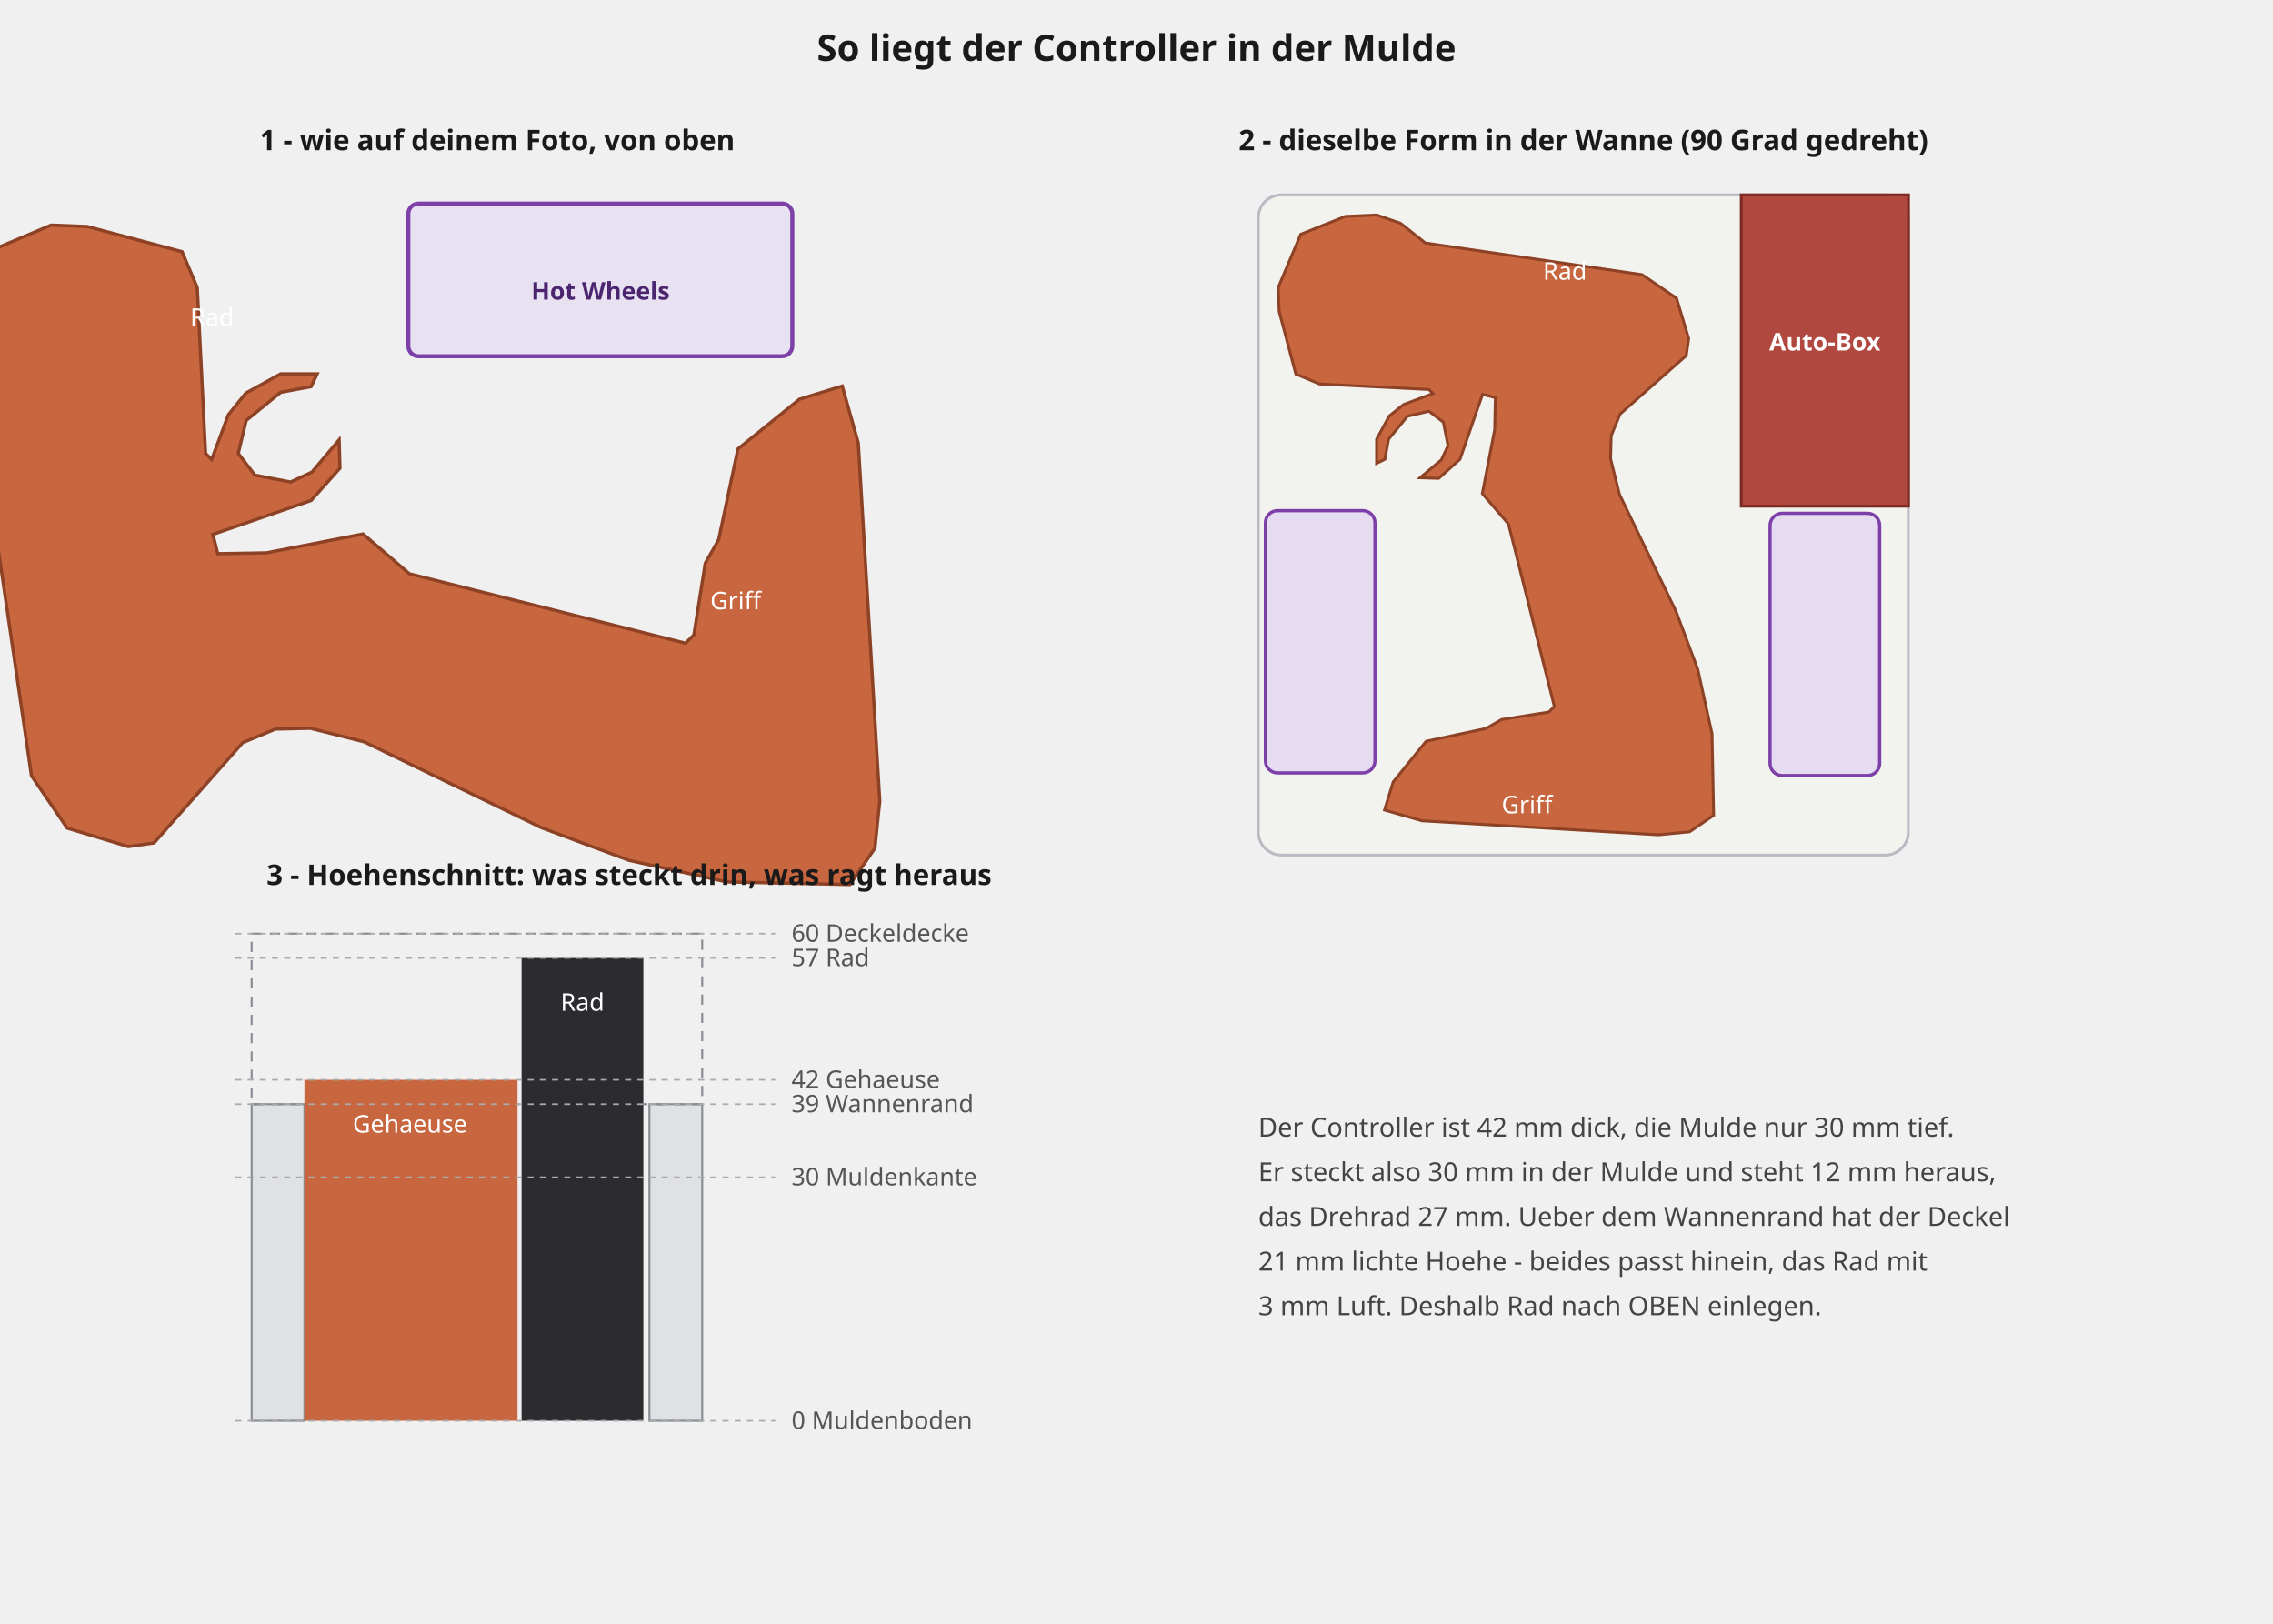
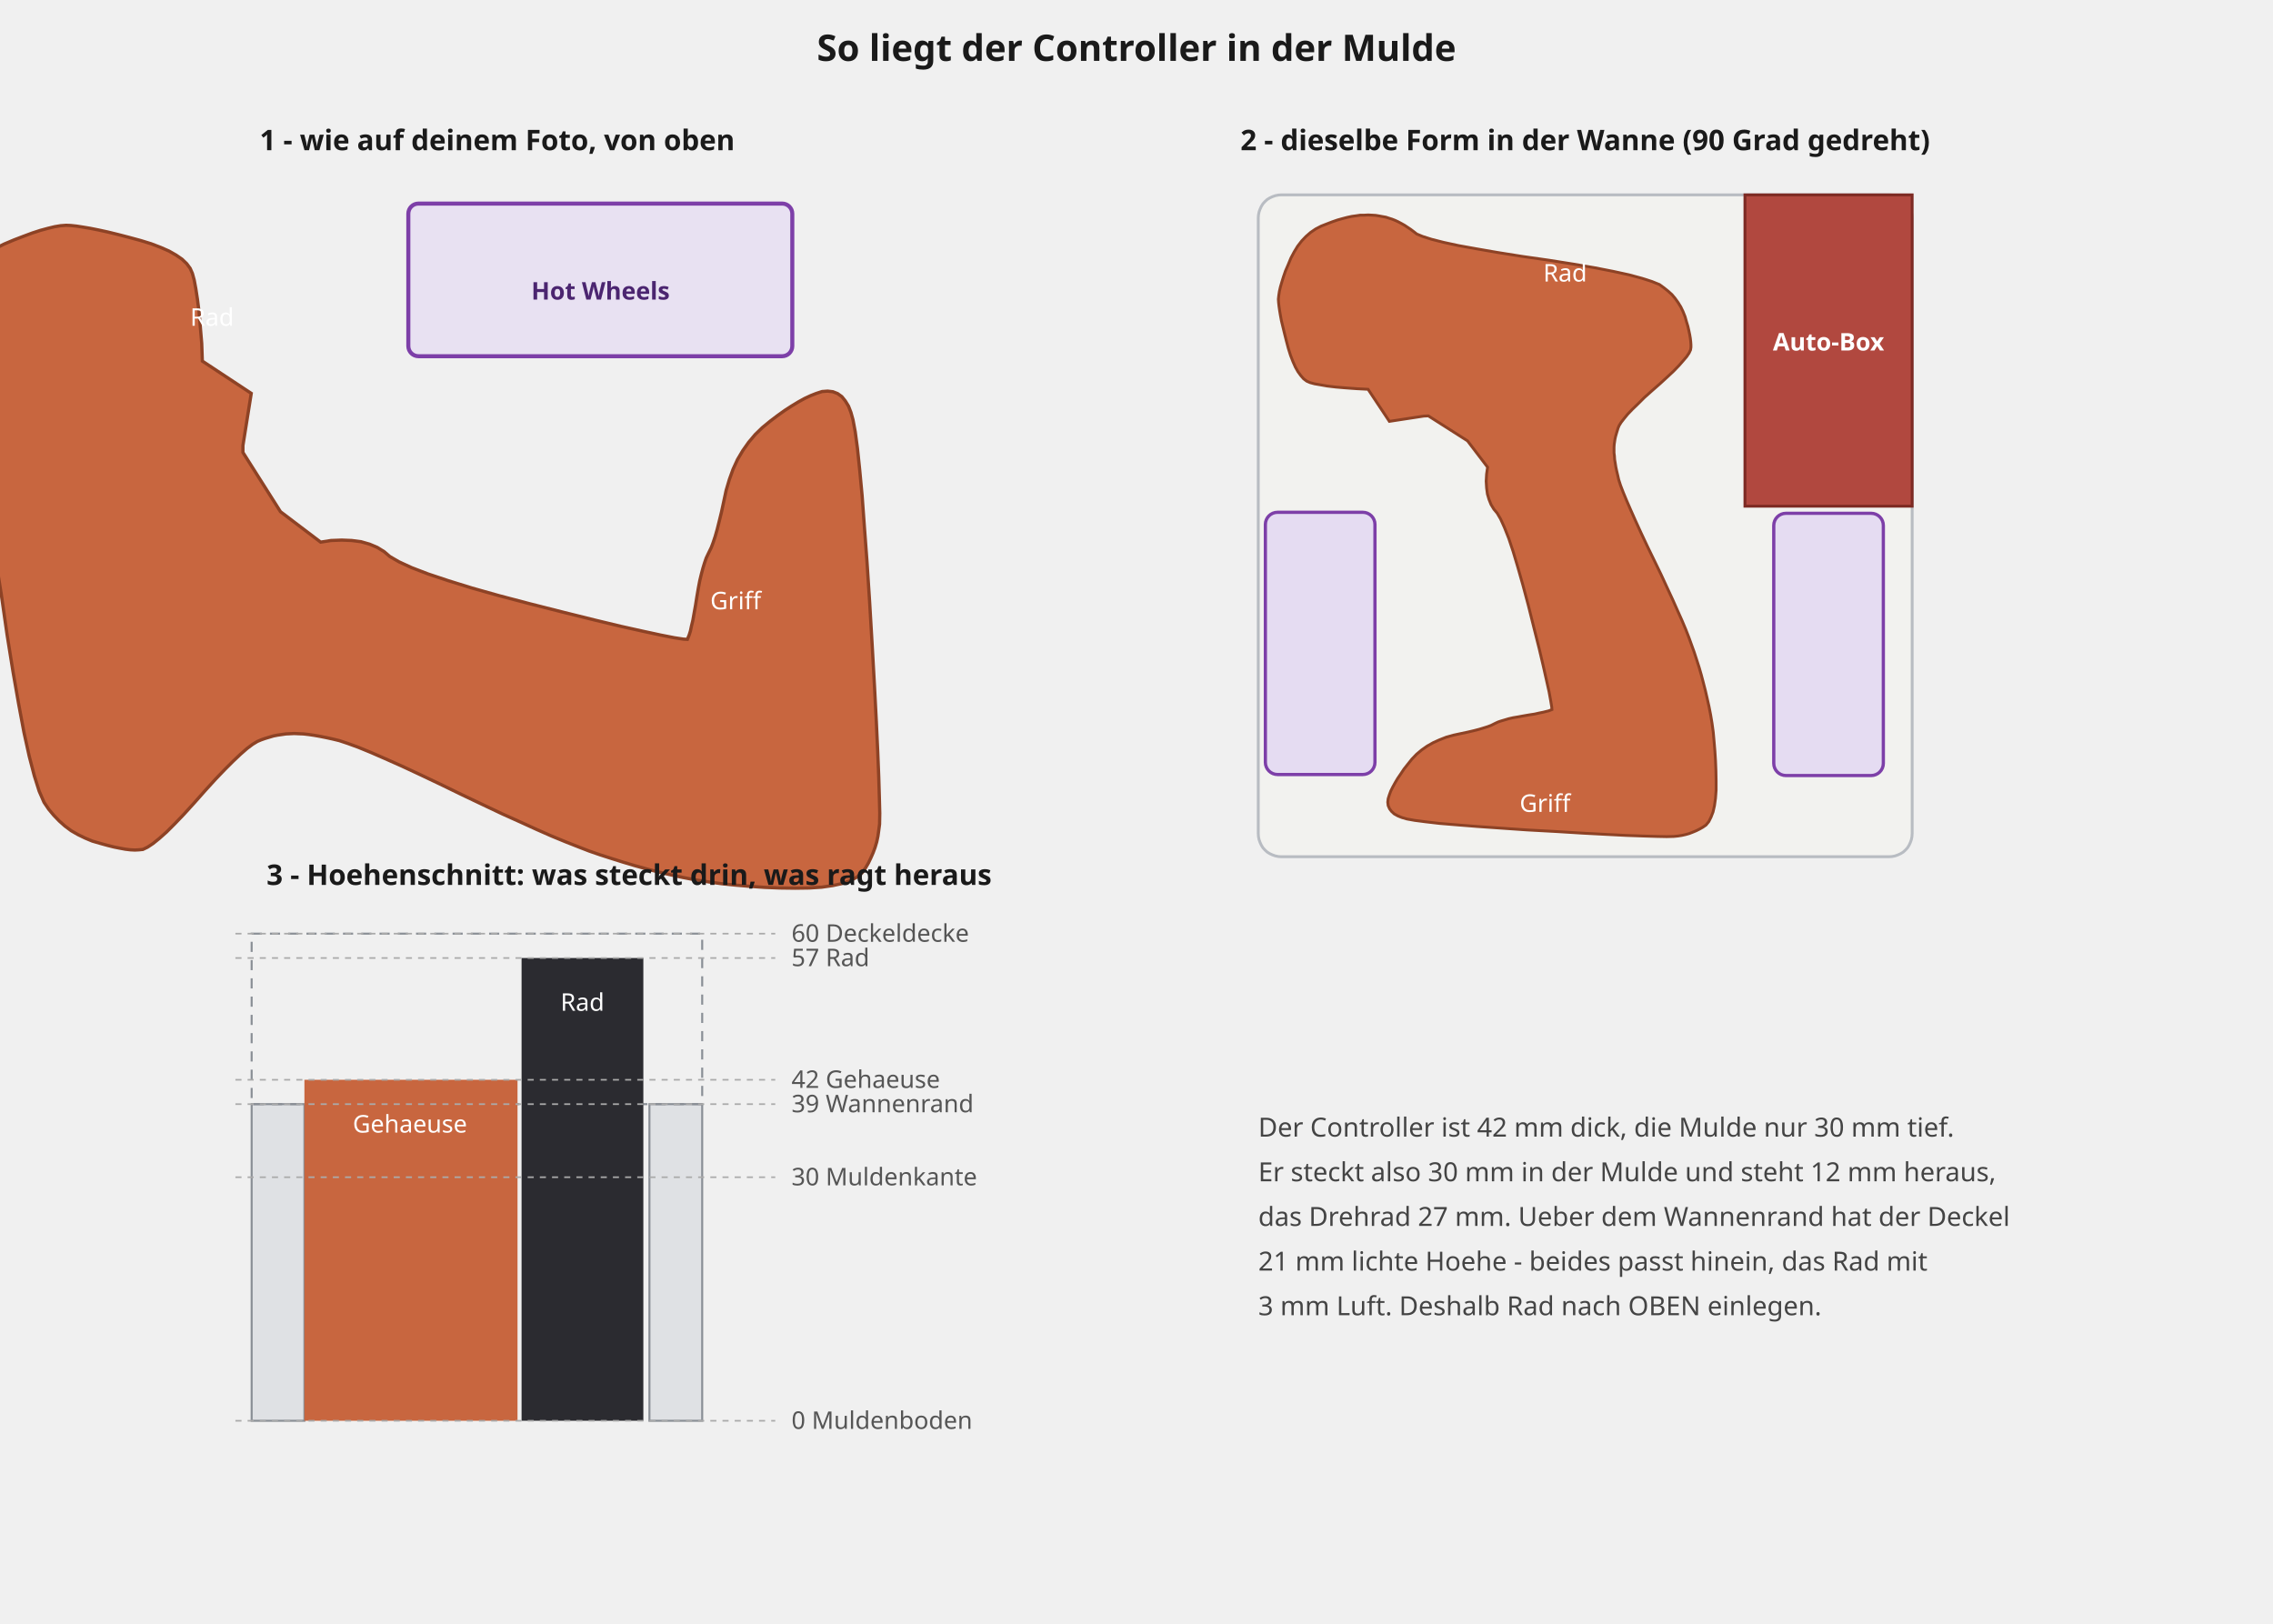
<svg xmlns="http://www.w3.org/2000/svg" width="1120" height="800" viewBox="0 0 1120 800">
  <rect width="100%%" height="100%%" fill="#fbfbfa" />
  <text x="560" y="30" font-family="sans-serif" font-size="18" font-weight="600" text-anchor="middle" fill="#1a1a1a">So liegt der Controller in der Mulde</text>
-   <polygon points="418.8,435.8 358.0,434.5 310.0,423.9 266.8,407.8 179.5,365.5 152.9,358.8 135.7,359.2 119.6,365.9 75.9,415.3 63.2,417.1 33.1,408.0 15.5,382.2 -8.2,220.6 -22.8,202.1 -29.0,184.2 -27.9,161.0 -14.6,127.7 25.2,110.9 43.0,111.6 89.7,124.0 97.2,141.7 101.3,223.4 104.3,226.4 112.5,204.4 121.1,193.7 138.3,184.2 156.3,184.2 153.3,190.5 138.3,193.3 121.3,207.2 117.4,223.4 125.6,234.1 143.2,237.5 153.7,232.6 167.1,216.7 167.5,230.7 153.3,246.6 104.9,263.3 107.3,272.8 131.2,272.4 178.9,263.1 201.7,282.7 337.8,316.9 341.9,312.8 347.5,277.5 354.1,265.9 363.6,221.2 393.9,196.7 415.0,190.2 422.9,218.2 433.5,394.7 431.1,417.9" fill="#c8663f" stroke="#8d4225" stroke-width="1.6" />
+   <polygon points="391.9,437.6 384.2,437.5 376.8,437.2 369.6,436.7 362.5,436.1 355.7,435.4 349.1,434.5 342.6,433.5 336.4,432.3 330.4,431.0 324.4,429.6 318.6,428.1 312.8,426.5 307.1,424.8 301.4,423.0 295.8,421.2 290.3,419.3 284.9,417.2 278.8,414.8 272.0,412.0 264.5,408.7 256.4,405.0 247.5,401.0 238.0,396.5 227.7,391.6 216.8,386.3 206.9,381.6 197.9,377.4 189.8,373.8 182.7,370.7 176.6,368.2 171.4,366.3 167.2,364.9 163.9,364.1 160.7,363.4 157.7,362.8 154.9,362.3 152.2,361.9 149.6,361.6 147.2,361.5 145.0,361.4 142.9,361.5 140.8,361.6 138.8,361.9 136.7,362.2 134.7,362.6 132.7,363.2 130.7,363.8 128.7,364.5 126.8,365.3 124.5,366.7 121.7,368.8 118.5,371.6 114.8,375.1 110.7,379.2 106.1,384.0 101.1,389.5 95.6,395.7 90.6,401.2 86.1,405.9 82.1,409.9 78.5,413.1 75.4,415.6 72.7,417.4 70.4,418.5 68.5,418.7 66.5,418.8 64.3,418.7 61.8,418.4 59.1,417.9 56.1,417.3 52.9,416.5 49.3,415.5 45.5,414.4 41.9,412.9 38.4,411.2 35.1,409.3 32.0,407.0 29.2,404.5 26.5,401.7 24.0,398.7 21.7,395.3 19.3,389.8 16.9,382.2 14.4,372.6 11.8,360.8 9.2,346.9 6.4,330.9 3.5,312.8 0.6,292.6 -2.3,274.7 -4.9,259.0 -7.4,245.5 -9.8,234.3 -12.1,225.3 -14.1,218.6 -16.0,214.3 -17.8,212.1 -19.5,209.8 -21.1,207.4 -22.5,205.1 -23.9,202.8 -25.1,200.5 -26.1,198.2 -27.1,195.9 -27.9,193.6 -28.6,191.2 -29.1,188.7 -29.6,186.2 -29.9,183.5 -30.1,180.8 -30.2,178.0 -30.2,175.2 -30.0,172.2 -29.7,169.1 -29.2,165.8 -28.5,162.4 -27.6,158.8 -26.4,155.0 -25.1,151.2 -23.7,147.1 -22.0,142.9 -19.8,138.8 -17.2,135.1 -14.2,131.6 -10.8,128.3 -7.0,125.4 -2.8,122.7 1.9,120.3 6.9,118.2 11.6,116.4 15.9,114.8 19.9,113.5 23.6,112.5 26.9,111.7 29.9,111.2 32.6,111.0 34.9,111.1 37.7,111.4 40.9,111.9 44.5,112.5 48.5,113.3 53.1,114.3 58.0,115.5 63.4,116.9 69.3,118.5 74.5,120.1 79.2,121.9 83.3,123.7 86.8,125.7 89.7,127.7 92.0,129.9 93.7,132.2 94.8,134.7 95.7,138.0 96.5,142.3 97.3,147.5 98.1,153.8 98.7,161.0 99.4,169.2 99.7,177.9 123.8,193.8 119.7,219.5 119.7,222.9 138.2,252.1 158.0,267.1 163.1,266.3 168.4,266.1 173.3,266.3 177.9,266.9 182.1,268.1 185.9,269.7 189.3,271.8 192.1,274.2 196.6,276.8 202.9,279.7 211.0,282.8 220.9,286.1 232.5,289.7 246.0,293.5 261.2,297.5 278.2,301.8 293.1,305.5 306.0,308.6 316.8,311.0 325.6,312.9 332.2,314.2 336.8,314.9 338.7,315.0 339.6,312.8 340.2,310.9 340.7,308.5 341.4,305.6 342.0,302.2 342.7,298.3 343.4,293.9 344.1,289.8 344.8,286.1 345.6,282.8 346.4,279.8 347.2,277.2 348.0,274.9 348.9,273.0 350.5,269.7 351.4,267.3 352.4,264.3 353.4,260.8 354.4,256.8 355.5,252.3 356.6,247.2 357.8,241.6 359.4,236.2 361.2,231.2 363.4,226.4 366.0,222.0 368.9,217.9 372.1,214.1 375.6,210.7 379.5,207.5 383.2,204.7 386.7,202.2 390.1,200.0 393.4,198.0 396.5,196.3 399.5,194.9 402.3,193.8 405.1,192.9 407.8,192.7 410.4,193.0 412.7,193.9 414.8,195.4 416.5,197.5 418.1,200.1 419.3,203.2 420.3,206.8 421.4,212.7 422.5,220.9 423.6,231.4 424.8,244.2 425.9,259.3 427.2,276.7 428.5,296.5 429.8,318.6 430.9,338.2 431.8,355.5 432.5,370.4 433.0,382.9 433.3,393.0 433.5,400.7 433.4,406.1 433.0,409.1 432.6,412.0 432.0,414.8 431.2,417.5 430.2,420.2 429.1,422.7 427.9,425.2 426.5,427.6 424.8,430.0 422.3,432.1 419.0,433.9 415.0,435.3 410.4,436.3 404.9,437.1 398.8,437.5" fill="#c8663f" stroke="#8d4225" stroke-width="1.6" />
  <text x="245.0" y="74.0" font-family="sans-serif" font-size="14" text-anchor="middle" fill="#1a1a1a" font-weight="600">1 - wie auf deinem Foto, von oben</text>
  <text x="104.5" y="160.5" font-family="sans-serif" font-size="12" text-anchor="middle" fill="#fff">Rad</text>
  <text x="362.5" y="300.2" font-family="sans-serif" font-size="12" text-anchor="middle" fill="#fff">Griff</text>
  <rect x="201.2" y="100.3" width="189.2" height="75.2" rx="5" fill="#e5dcf2" fill-opacity="0.75" stroke="#7d3fa8" stroke-width="2" />
  <text x="295.9" y="147.6" font-family="sans-serif" font-size="12" text-anchor="middle" fill="#4b2570" font-weight="600">Hot Wheels</text>
-   <polygon points="940.3,107.4 940.2,105.9 940.0,104.4 939.5,103.0 938.8,101.7 938.0,100.4 937.0,99.3 935.9,98.3 934.7,97.5 933.3,96.9 931.9,96.4 930.5,96.1 929.0,96.0 631.4,96.0 629.9,96.1 628.4,96.4 627.0,96.9 625.7,97.5 624.4,98.3 623.3,99.3 622.3,100.4 621.5,101.7 620.9,103.0 620.4,104.4 620.1,105.9 620.0,107.4 620.0,409.9 620.1,411.4 620.4,412.8 620.9,414.2 621.5,415.6 622.3,416.8 623.3,417.9 624.4,418.9 625.7,419.7 627.0,420.4 628.4,420.9 629.9,421.2 631.4,421.3 929.0,421.3 930.5,421.2 931.9,420.9 933.3,420.4 934.7,419.7 935.9,418.9 937.0,417.9 938.0,416.8 938.8,415.6 939.5,414.2 940.0,412.8 940.2,411.4 940.3,409.9" fill="#f2f2ef" stroke="#b8bcc2" stroke-width="1.4" />
-   <polygon points="844.4,401.7 843.6,361.5 836.6,329.8 825.9,301.3 798.0,243.6 793.6,226.0 793.9,214.7 798.3,204.0 830.9,175.2 832.1,166.8 826.1,146.9 809.1,135.3 702.3,119.7 690.1,110.0 678.3,105.9 662.9,106.6 640.9,115.4 629.8,141.7 630.3,153.5 638.5,184.3 650.2,189.2 704.1,191.9 706.1,193.9 691.6,199.3 684.5,205.0 678.3,216.4 678.3,228.3 682.4,226.3 684.2,216.4 693.5,205.1 704.1,202.6 711.2,208.0 713.5,219.6 710.2,226.6 699.7,235.4 708.9,235.7 719.4,226.3 730.5,194.3 736.8,195.9 736.5,211.7 730.4,243.2 743.3,258.2 765.9,348.1 763.2,350.8 739.9,354.5 732.2,358.9 702.7,365.2 686.5,385.2 682.2,399.1 700.7,404.4 817.3,411.3 832.6,409.8" fill="#c8663f" stroke="#8d4225" stroke-width="1.4" />
-   <rect x="623.5" y="251.6" width="54.0" height="129.2" rx="6" fill="#e5dcf2" stroke="#7d3fa8" stroke-width="1.6" />
-   <rect x="872.2" y="252.9" width="54.0" height="129.2" rx="6" fill="#e5dcf2" stroke="#7d3fa8" stroke-width="1.6" />
-   <rect x="858.0" y="96.0" width="82.4" height="153.4" fill="#b1483f" stroke="#7d2a23" stroke-width="1.4" />
-   <text x="780.2" y="74.0" font-family="sans-serif" font-size="14" text-anchor="middle" fill="#1a1a1a" font-weight="600">2 - dieselbe Form in der Wanne (90 Grad gedreht)</text>
-   <text x="771.1" y="137.8" font-family="sans-serif" font-size="12" text-anchor="middle" fill="#fff">Rad</text>
-   <text x="752.4" y="400.7" font-family="sans-serif" font-size="12" text-anchor="middle" fill="#fff">Griff</text>
-   <text x="899.2" y="172.7" font-family="sans-serif" font-size="12" text-anchor="middle" fill="#fff" font-weight="600">Auto-Box</text>
+   <polygon points="942.2,107.4 942.1,105.9 941.8,104.4 941.3,103.0 940.7,101.7 939.9,100.4 938.9,99.3 937.8,98.3 936.5,97.5 935.2,96.9 933.8,96.4 932.3,96.1 930.8,96.0 631.4,96.0 629.9,96.1 628.4,96.4 627.0,96.9 625.7,97.5 624.4,98.3 623.3,99.3 622.3,100.4 621.5,101.7 620.9,103.0 620.4,104.4 620.1,105.9 620.0,107.4 620.0,410.7 620.1,412.2 620.4,413.7 620.9,415.1 621.5,416.4 622.3,417.7 623.3,418.8 624.4,419.8 625.7,420.6 627.0,421.2 628.4,421.7 629.9,422.0 631.4,422.1 930.8,422.1 932.3,422.0 933.8,421.7 935.2,421.2 936.5,420.6 937.8,419.8 938.9,418.8 939.9,417.7 940.7,416.4 941.3,415.1 941.8,413.7 942.1,412.2 942.2,410.7" fill="#f2f2ef" stroke="#b8bcc2" stroke-width="1.4" />
+   <polygon points="845.6,384.7 845.5,379.6 845.3,374.7 845.0,370.0 844.6,365.3 844.2,360.8 843.6,356.4 842.9,352.2 842.1,348.1 841.2,344.1 840.3,340.2 839.3,336.3 838.3,332.5 837.2,328.7 836.0,325.0 834.8,321.3 833.5,317.7 832.2,314.1 830.6,310.0 828.7,305.5 826.5,300.6 824.1,295.2 821.4,289.4 818.5,283.1 815.2,276.3 811.7,269.1 808.6,262.5 805.9,256.6 803.5,251.2 801.5,246.6 799.8,242.5 798.5,239.1 797.6,236.3 797.1,234.1 796.6,232.0 796.2,230.1 795.9,228.2 795.6,226.4 795.5,224.7 795.3,223.1 795.3,221.7 795.3,220.3 795.4,218.9 795.6,217.5 795.8,216.2 796.1,214.9 796.5,213.5 796.9,212.2 797.3,210.9 797.8,209.7 798.8,208.1 800.2,206.3 802.0,204.1 804.3,201.7 807.1,199.0 810.2,195.9 813.9,192.6 818.0,189.0 821.6,185.7 824.7,182.8 827.3,180.1 829.4,177.7 831.1,175.7 832.3,173.9 833.0,172.4 833.2,171.1 833.2,169.8 833.1,168.4 832.9,166.7 832.6,164.9 832.2,163.0 831.7,160.8 831.0,158.5 830.3,156.0 829.3,153.5 828.2,151.2 826.9,149.1 825.4,147.0 823.8,145.1 821.9,143.4 819.9,141.8 817.7,140.2 814.0,138.7 809.0,137.1 802.7,135.4 794.9,133.7 785.7,131.9 775.2,130.1 763.2,128.2 749.9,126.3 738.0,124.4 727.6,122.6 718.7,121.0 711.3,119.4 705.4,117.9 701.0,116.5 698.1,115.3 696.7,114.2 695.1,113.0 693.6,112.0 692.1,111.0 690.5,110.1 689.0,109.3 687.5,108.6 686.0,108.0 684.4,107.5 682.9,107.0 681.2,106.7 679.6,106.4 677.8,106.1 676.0,106.0 674.2,105.9 672.3,106.0 670.3,106.0 668.3,106.3 666.1,106.6 663.8,107.1 661.5,107.7 659.0,108.4 656.4,109.3 653.8,110.3 651.0,111.4 648.3,112.8 645.8,114.5 643.5,116.5 641.4,118.7 639.4,121.3 637.7,124.1 636.1,127.1 634.7,130.5 633.4,133.5 632.4,136.4 631.6,139.0 630.9,141.4 630.4,143.6 630.1,145.6 629.9,147.4 630.0,149.0 630.2,150.8 630.5,152.9 630.9,155.3 631.4,158.0 632.1,160.9 632.9,164.2 633.8,167.8 634.8,171.6 635.9,175.1 637.1,178.2 638.3,180.9 639.6,183.2 641.0,185.1 642.4,186.7 643.9,187.8 645.5,188.5 647.7,189.1 650.6,189.6 654.0,190.2 658.2,190.7 662.9,191.1 668.4,191.5 674.1,191.8 684.6,207.6 701.6,205.0 703.8,204.9 723.1,217.2 733.0,230.2 732.5,233.6 732.3,237.1 732.5,240.4 732.9,243.4 733.7,246.1 734.7,248.6 736.1,250.9 737.7,252.8 739.4,255.7 741.3,259.9 743.4,265.2 745.6,271.8 747.9,279.5 750.4,288.3 753.1,298.4 755.9,309.6 758.4,319.5 760.4,328.0 762.0,335.1 763.3,340.9 764.1,345.3 764.6,348.3 764.7,349.6 763.2,350.2 762.0,350.5 760.4,350.9 758.4,351.3 756.2,351.8 753.6,352.2 750.7,352.7 748.0,353.2 745.6,353.6 743.4,354.1 741.4,354.7 739.7,355.2 738.2,355.7 736.9,356.3 734.7,357.4 733.1,358.0 731.2,358.6 728.9,359.3 726.2,360.0 723.2,360.7 719.9,361.4 716.2,362.2 712.6,363.2 709.3,364.5 706.2,365.9 703.2,367.6 700.5,369.5 698.0,371.6 695.7,374.0 693.7,376.5 691.8,378.9 690.2,381.3 688.7,383.5 687.4,385.7 686.3,387.7 685.3,389.7 684.6,391.6 684.0,393.5 683.8,395.2 684.0,396.9 684.7,398.5 685.7,399.8 687.0,401.0 688.8,402.0 690.8,402.8 693.2,403.5 697.1,404.2 702.5,404.9 709.4,405.7 717.9,406.4 727.9,407.2 739.4,408.0 752.4,408.9 767.0,409.7 780.0,410.5 791.4,411.1 801.2,411.6 809.5,411.9 816.2,412.1 821.3,412.2 824.8,412.1 826.8,411.9 828.7,411.6 830.5,411.2 832.3,410.7 834.1,410.0 835.8,409.3 837.4,408.5 839.0,407.6 840.6,406.5 842.0,404.8 843.1,402.6 844.1,400.0 844.8,396.9 845.3,393.3 845.6,389.3" fill="#c8663f" stroke="#8d4225" stroke-width="1.4" />
+   <rect x="623.5" y="252.4" width="54.0" height="129.2" rx="6" fill="#e5dcf2" stroke="#7d3fa8" stroke-width="1.6" />
+   <rect x="874.0" y="252.9" width="54.0" height="129.2" rx="6" fill="#e5dcf2" stroke="#7d3fa8" stroke-width="1.6" />
+   <rect x="859.8" y="96.0" width="82.4" height="153.4" fill="#b1483f" stroke="#7d2a23" stroke-width="1.4" />
+   <text x="781.1" y="74.0" font-family="sans-serif" font-size="14" text-anchor="middle" fill="#1a1a1a" font-weight="600">2 - dieselbe Form in der Wanne (90 Grad gedreht)</text>
+   <text x="771.2" y="138.7" font-family="sans-serif" font-size="12" text-anchor="middle" fill="#fff">Rad</text>
+   <text x="761.3" y="400.0" font-family="sans-serif" font-size="12" text-anchor="middle" fill="#fff">Griff</text>
+   <text x="901.0" y="172.7" font-family="sans-serif" font-size="12" text-anchor="middle" fill="#fff" font-weight="600">Auto-Box</text>
  <text x="310.0" y="436.0" font-family="sans-serif" font-size="14" text-anchor="middle" fill="#1a1a1a" font-weight="600">3 - Hoehenschnitt: was steckt drin, was ragt heraus</text>
  <rect x="124.0" y="544.0" width="26.0" height="156.0" fill="#dfe1e4" stroke="#8a8f96" />
  <rect x="320.0" y="544.0" width="26.0" height="156.0" fill="#dfe1e4" stroke="#8a8f96" />
  <rect x="124.0" y="460.0" width="222.0" height="84.0" fill="none" stroke="#8a8f96" stroke-dasharray="5 4" />
  <rect x="150.0" y="532.0" width="105.0" height="168.0" fill="#c8663f" />
  <rect x="257.0" y="472.0" width="60.0" height="228.0" fill="#2b2b30" />
  <text x="202.0" y="558.0" font-family="sans-serif" font-size="12" text-anchor="middle" fill="#fff">Gehaeuse</text>
  <text x="287.0" y="498.0" font-family="sans-serif" font-size="12" text-anchor="middle" fill="#fff">Rad</text>
  <line x1="116.0" y1="700.0" x2="382.0" y2="700.0" stroke="#aaa" stroke-width="0.8" stroke-dasharray="3 3" />
  <text x="390.0" y="704.0" font-family="sans-serif" font-size="12" text-anchor="start" fill="#555">0  Muldenboden</text>
  <line x1="116.0" y1="580.0" x2="382.0" y2="580.0" stroke="#aaa" stroke-width="0.8" stroke-dasharray="3 3" />
  <text x="390.0" y="584.0" font-family="sans-serif" font-size="12" text-anchor="start" fill="#555">30  Muldenkante</text>
  <line x1="116.0" y1="544.0" x2="382.0" y2="544.0" stroke="#aaa" stroke-width="0.8" stroke-dasharray="3 3" />
  <text x="390.0" y="548.0" font-family="sans-serif" font-size="12" text-anchor="start" fill="#555">39  Wannenrand</text>
  <line x1="116.0" y1="532.0" x2="382.0" y2="532.0" stroke="#aaa" stroke-width="0.8" stroke-dasharray="3 3" />
  <text x="390.0" y="536.0" font-family="sans-serif" font-size="12" text-anchor="start" fill="#555">42  Gehaeuse</text>
  <line x1="116.0" y1="472.0" x2="382.0" y2="472.0" stroke="#aaa" stroke-width="0.8" stroke-dasharray="3 3" />
  <text x="390.0" y="476.0" font-family="sans-serif" font-size="12" text-anchor="start" fill="#555">57  Rad</text>
  <line x1="116.0" y1="460.0" x2="382.0" y2="460.0" stroke="#aaa" stroke-width="0.8" stroke-dasharray="3 3" />
  <text x="390.0" y="464.0" font-family="sans-serif" font-size="12" text-anchor="start" fill="#555">60  Deckeldecke</text>
  <text x="620.0" y="560.0" font-family="sans-serif" font-size="13" text-anchor="start" fill="#444">Der Controller ist 42 mm dick, die Mulde nur 30 mm tief.</text>
  <text x="620.0" y="582.0" font-family="sans-serif" font-size="13" text-anchor="start" fill="#444">Er steckt also 30 mm in der Mulde und steht 12 mm heraus,</text>
  <text x="620.0" y="604.0" font-family="sans-serif" font-size="13" text-anchor="start" fill="#444">das Drehrad 27 mm. Ueber dem Wannenrand hat der Deckel</text>
  <text x="620.0" y="626.0" font-family="sans-serif" font-size="13" text-anchor="start" fill="#444">21 mm lichte Hoehe - beides passt hinein, das Rad mit</text>
  <text x="620.0" y="648.0" font-family="sans-serif" font-size="13" text-anchor="start" fill="#444">3 mm Luft. Deshalb Rad nach OBEN einlegen.</text>
</svg>
